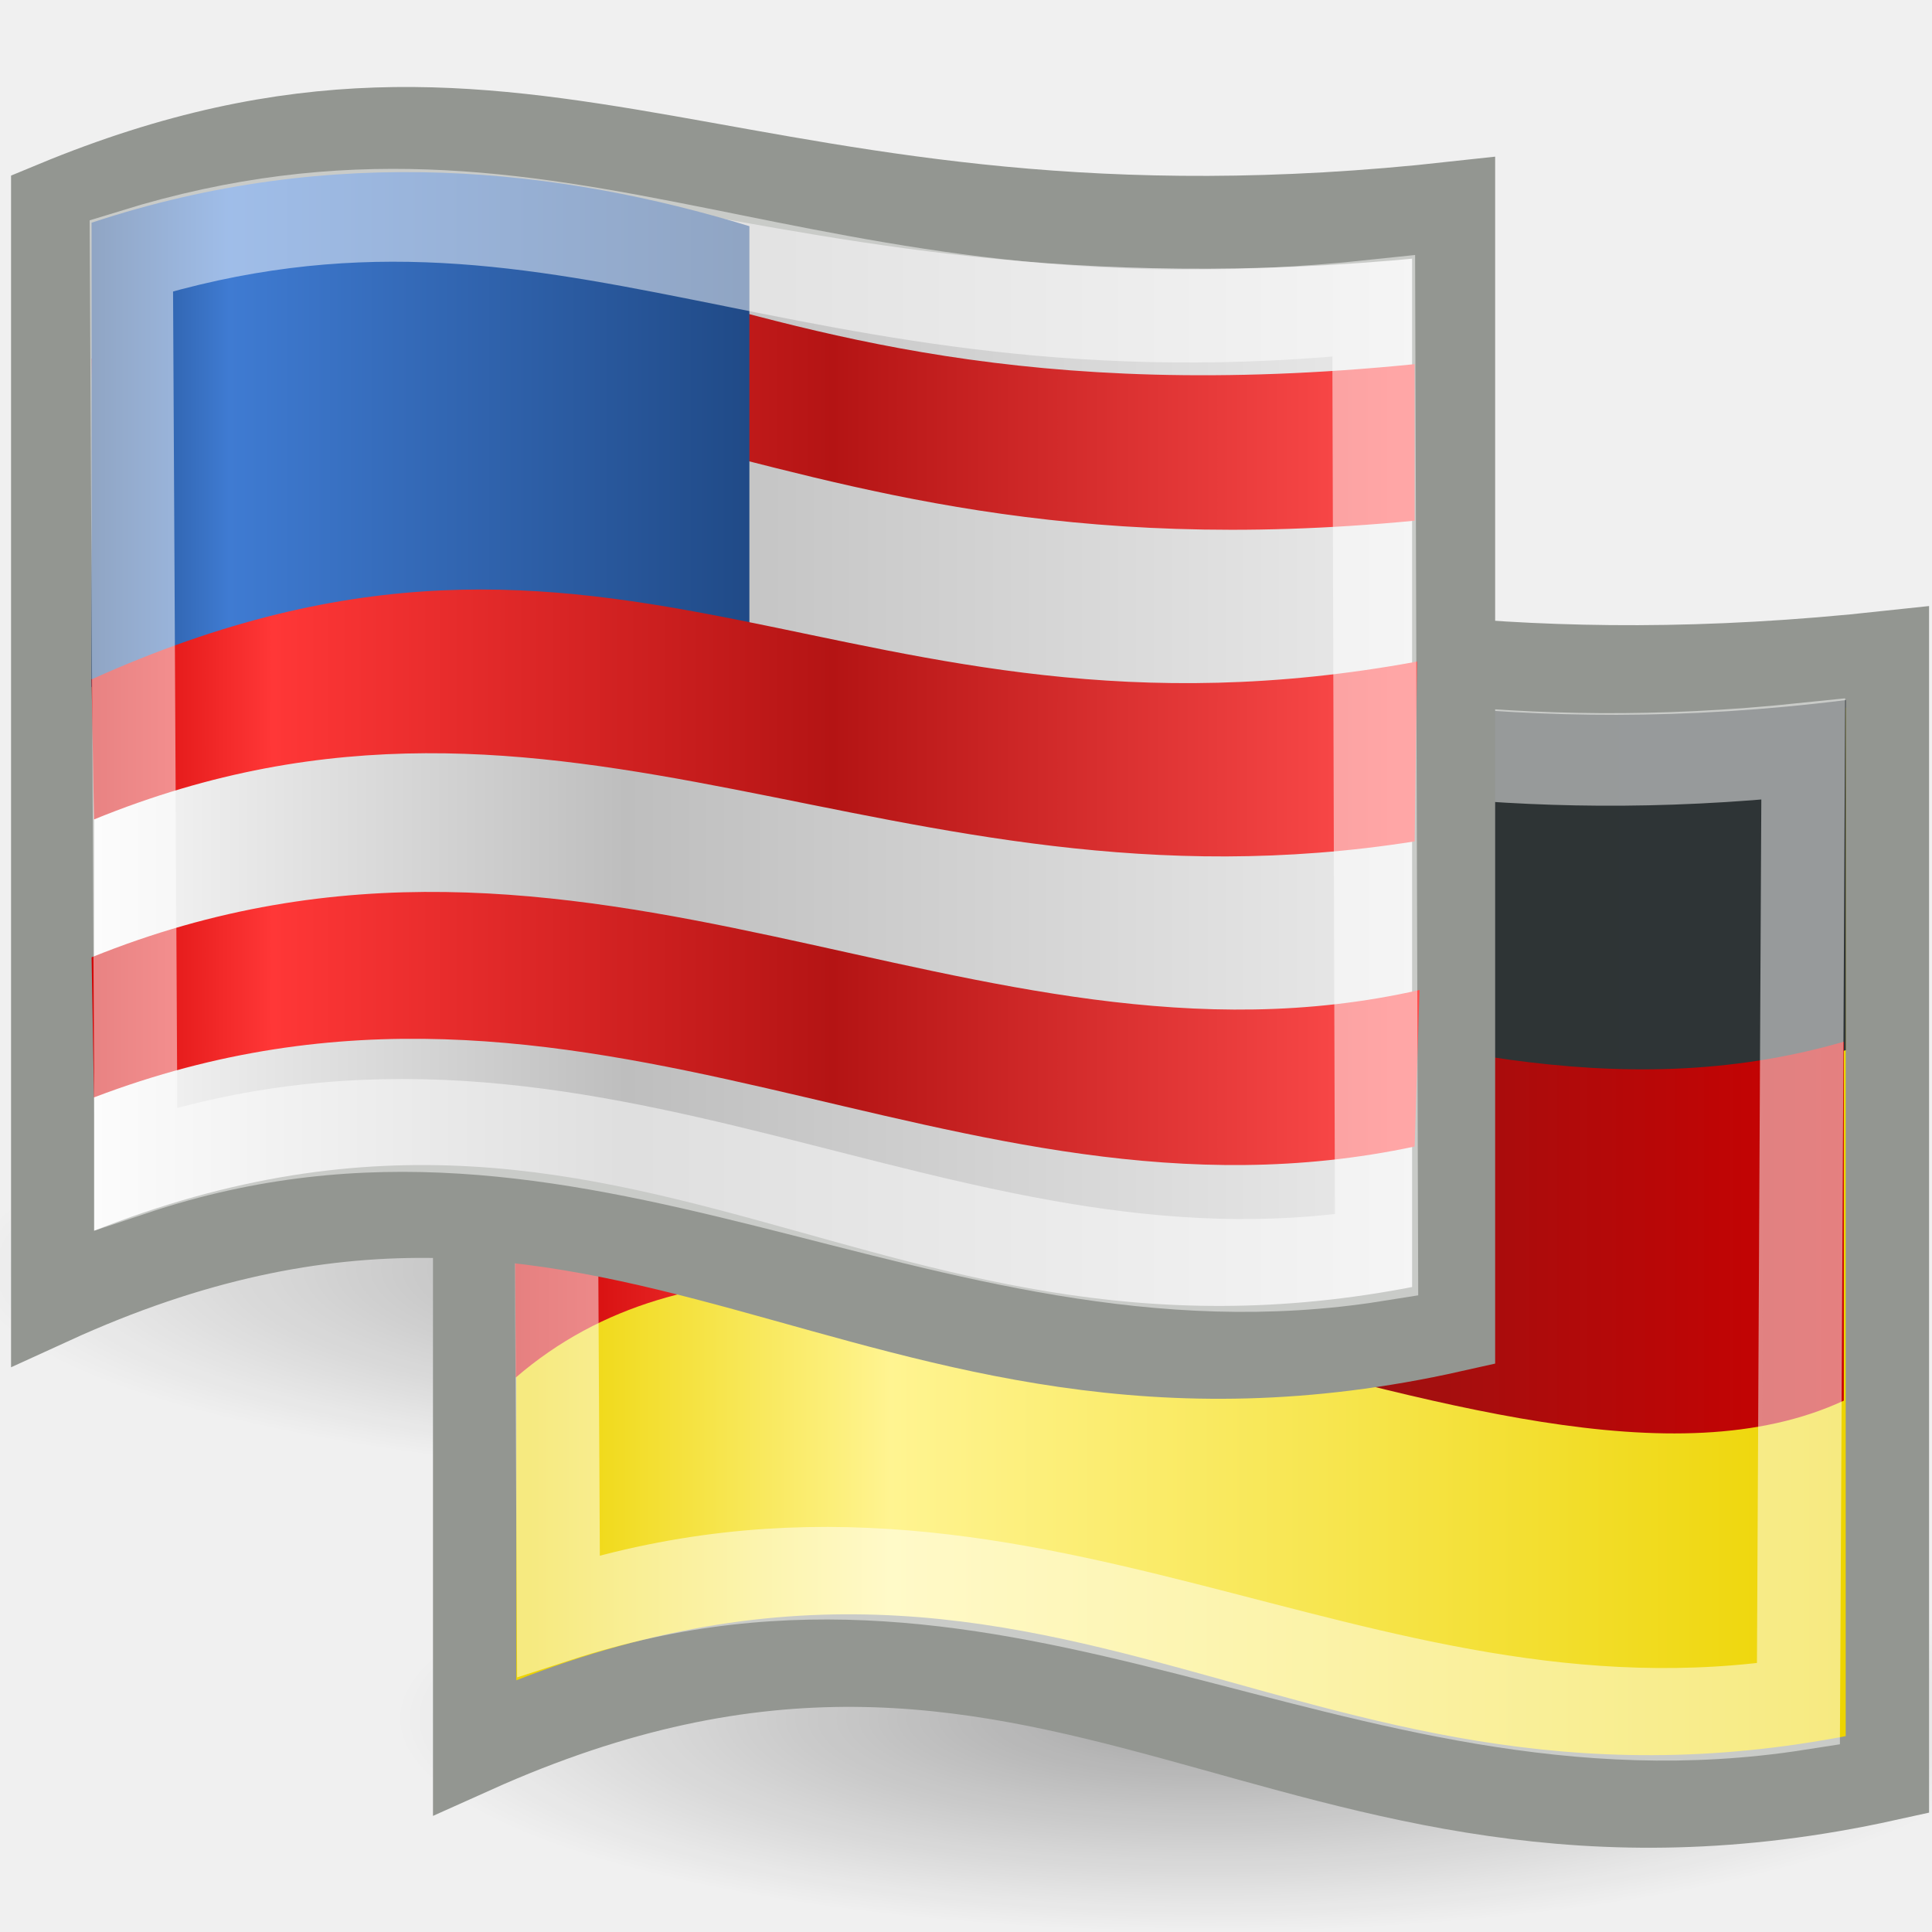
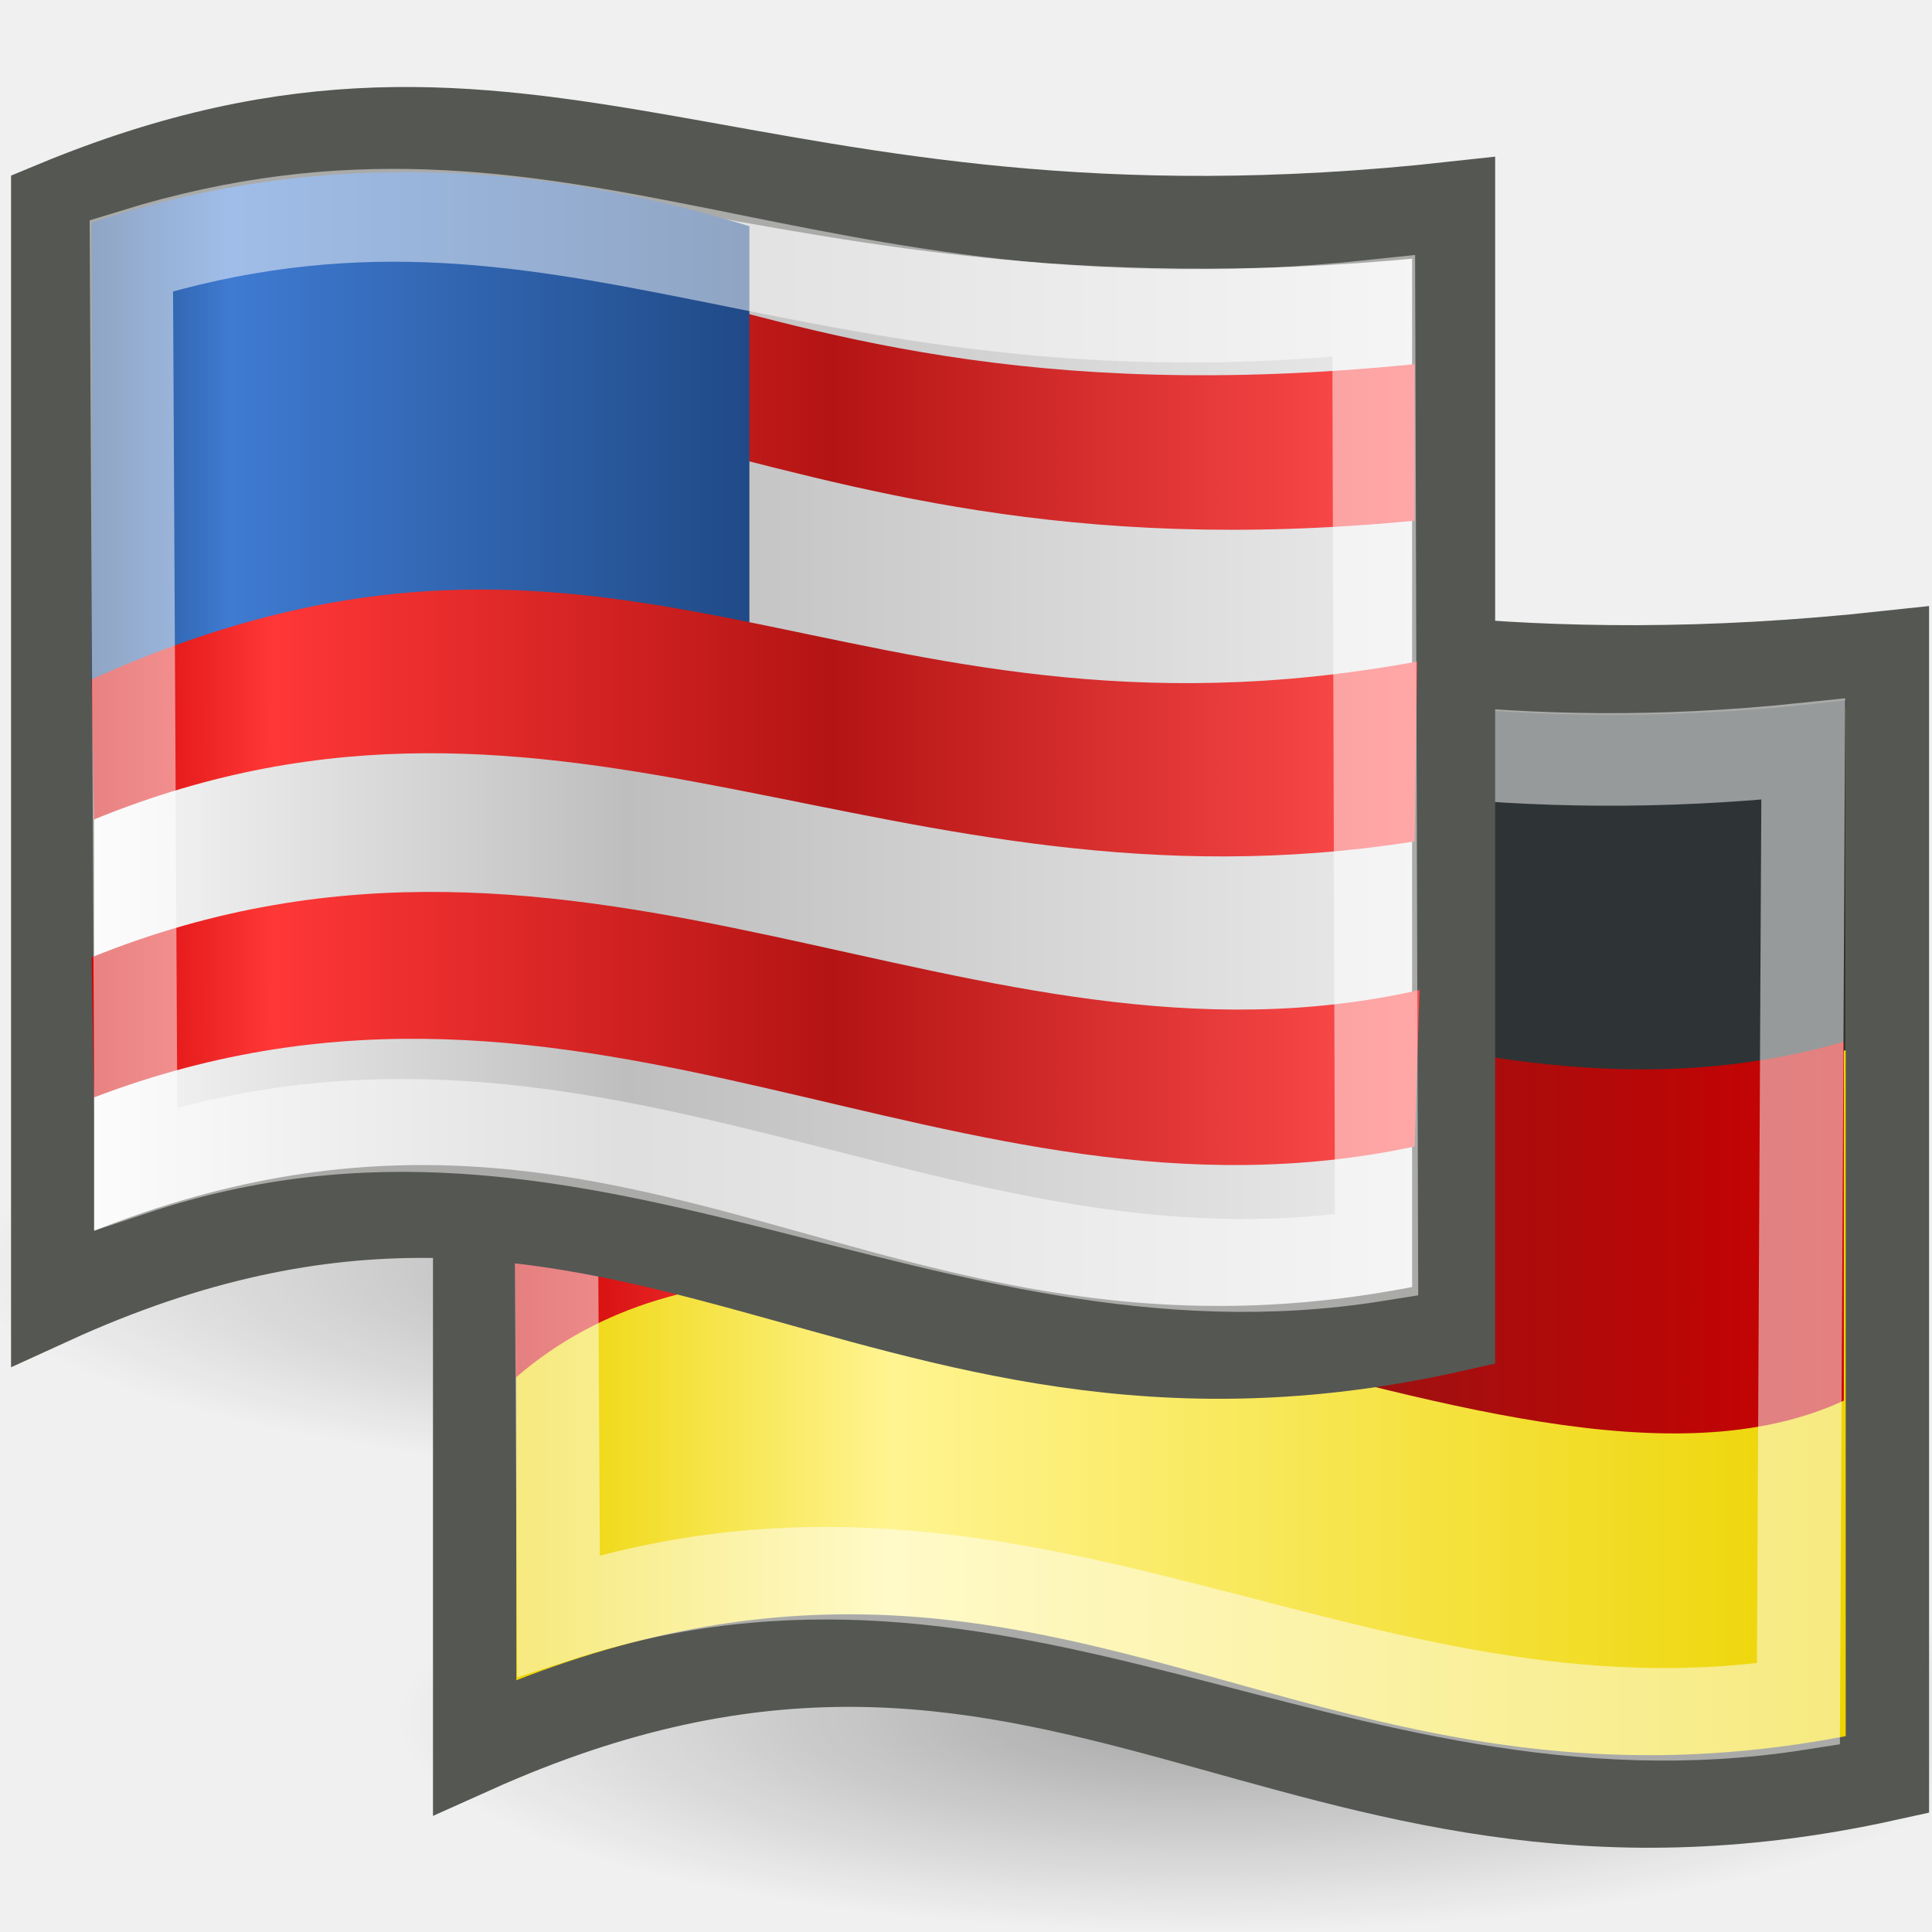
<svg xmlns="http://www.w3.org/2000/svg" xmlns:xlink="http://www.w3.org/1999/xlink" width="22" height="22" id="svg11300" version="1.0">
  <defs id="defs3">
    <linearGradient id="linearGradient16591">
      <stop style="stop-color:#000000;stop-opacity:1;" offset="0" id="stop16593" />
      <stop style="stop-color:#000000;stop-opacity:0;" offset="1" id="stop16595" />
    </linearGradient>
    <linearGradient id="linearGradient16542">
      <stop style="stop-color:#2e3436;stop-opacity:1;" offset="0" id="stop16544" />
      <stop id="stop16550" offset="0.273" style="stop-color:#7a888d;stop-opacity:1;" />
      <stop style="stop-color:#2e3435;stop-opacity:1;" offset="0.636" id="stop16554" />
      <stop style="stop-color:#2e3436;stop-opacity:1;" offset="1" id="stop16546" />
    </linearGradient>
    <linearGradient id="linearGradient16532">
      <stop style="stop-color:#cc0000;stop-opacity:1;" offset="0" id="stop16534" />
      <stop id="stop16540" offset="0.242" style="stop-color:#ff4747;stop-opacity:1;" />
      <stop style="stop-color:#9b1212;stop-opacity:1;" offset="0.61" id="stop16552" />
      <stop style="stop-color:#cc0000;stop-opacity:1;" offset="1" id="stop16536" />
    </linearGradient>
    <linearGradient id="linearGradient16522">
      <stop style="stop-color:#edd400;stop-opacity:1;" offset="0" id="stop16524" />
      <stop id="stop16530" offset="0.273" style="stop-color:#fff491;stop-opacity:1;" />
      <stop style="stop-color:#edd400;stop-opacity:1;" offset="1" id="stop16526" />
    </linearGradient>
-     <linearGradient id="linearGradient16514">
-       <stop id="stop16516" offset="0" style="stop-color:#ffffff;stop-opacity:1;" />
-       <stop style="stop-color:#bebebe;stop-opacity:1;" offset="0.424" id="stop16518" />
-       <stop id="stop16520" offset="1" style="stop-color:#ebebeb;stop-opacity:1;" />
-     </linearGradient>
    <linearGradient id="linearGradient16494">
      <stop style="stop-color:#204a87;stop-opacity:1;" offset="0" id="stop16496" />
      <stop id="stop16502" offset="0.212" style="stop-color:#3f7bd2;stop-opacity:1;" />
      <stop style="stop-color:#204a87;stop-opacity:1;" offset="1" id="stop16498" />
    </linearGradient>
    <linearGradient id="linearGradient16468">
      <stop style="stop-color:#cc0000;stop-opacity:1;" offset="0" id="stop16470" />
      <stop id="stop16476" offset="0.152" style="stop-color:#ff3737;stop-opacity:1;" />
      <stop style="stop-color:#b41414;stop-opacity:1;" offset="0.576" id="stop16478" />
      <stop style="stop-color:#ff4c4c;stop-opacity:1;" offset="1" id="stop16472" />
    </linearGradient>
    <linearGradient id="linearGradient16451">
      <stop style="stop-color:#ffffff;stop-opacity:1;" offset="0" id="stop16453" />
      <stop id="stop16459" offset="0.424" style="stop-color:#bebebe;stop-opacity:1;" />
      <stop style="stop-color:#ebebeb;stop-opacity:1;" offset="1" id="stop16455" />
    </linearGradient>
-     <linearGradient id="linearGradient11520">
-       <stop id="stop11522" offset="0" style="stop-color:#ffffff;stop-opacity:1;" />
-       <stop id="stop11524" offset="1" style="stop-color:#dcdcdc;stop-opacity:1;" />
-     </linearGradient>
-     <linearGradient id="linearGradient11508">
-       <stop id="stop11510" offset="0" style="stop-color:#000000;stop-opacity:1;" />
-       <stop id="stop11512" offset="1" style="stop-color:#000000;stop-opacity:0;" />
-     </linearGradient>
-     <linearGradient id="linearGradient11494">
-       <stop id="stop11496" offset="0" style="stop-color:#ef2929;stop-opacity:1;" />
-       <stop id="stop11498" offset="1" style="stop-color:#ef2929;stop-opacity:0;" />
-     </linearGradient>
-     <linearGradient id="linearGradient11415">
-       <stop id="stop11417" offset="0" style="stop-color:#204a87;stop-opacity:0;" />
-       <stop style="stop-color:#204a87;stop-opacity:1;" offset="0.5" id="stop11423" />
-       <stop id="stop11419" offset="1" style="stop-color:#204a87;stop-opacity:0;" />
-     </linearGradient>
-     <linearGradient id="linearGradient11399">
-       <stop id="stop11401" offset="0" style="stop-color:#000000;stop-opacity:1;" />
-       <stop id="stop11403" offset="1" style="stop-color:#000000;stop-opacity:0;" />
-     </linearGradient>
-     <linearGradient gradientTransform="translate(-60.28571,-0.285714)" y2="34.462" x2="43.616" y1="3.774" x1="15.828" gradientUnits="userSpaceOnUse" id="linearGradient11425" xlink:href="#linearGradient11415" />
-     <linearGradient gradientTransform="translate(-60.57143,0)" y2="39.034" x2="35.68" y1="9.346" x1="9.696" gradientUnits="userSpaceOnUse" id="linearGradient11427" xlink:href="#linearGradient11415" />
-     <linearGradient y2="33.462" x2="26.759" y1="19.774" x1="13.267" gradientTransform="translate(-60.85714,0.428571)" gradientUnits="userSpaceOnUse" id="linearGradient11439" xlink:href="#linearGradient11415" />
-     <radialGradient r="8.5" fy="39.143" fx="12.071" cy="39.143" cx="12.071" gradientTransform="matrix(1,0,0,0.487395,0,20.06483)" gradientUnits="userSpaceOnUse" id="radialGradient11441" xlink:href="#linearGradient11399" />
-     <radialGradient gradientTransform="matrix(1.243453,2.106784e-16,-2.106784e-16,1.243453,-6.713754,-3.742847)" gradientUnits="userSpaceOnUse" r="3.834" fy="15.048" fx="27.577" cy="15.048" cx="27.577" id="radialGradient11500" xlink:href="#linearGradient11494" />
-     <radialGradient r="3.834" fy="16.049" fx="27.577" cy="16.049" cx="27.577" gradientTransform="matrix(1.243453,2.106784e-16,-2.106784e-16,1.243453,-6.713754,-3.742847)" gradientUnits="userSpaceOnUse" id="radialGradient11504" xlink:href="#linearGradient11494" />
-     <radialGradient gradientUnits="userSpaceOnUse" gradientTransform="matrix(1,0,0,0.338462,2.166583e-14,29.48178)" r="6.566" fy="44.565" fx="30.204" cy="44.565" cx="30.204" id="radialGradient11514" xlink:href="#linearGradient11508" />
-     <radialGradient gradientTransform="matrix(1.995058,-1.651527e-32,0,1.995058,-24.32488,-35.70087)" gradientUnits="userSpaceOnUse" r="20.531" fy="35.878" fx="24.446" cy="35.878" cx="24.446" id="radialGradient11526" xlink:href="#linearGradient11520" />
-     <radialGradient r="6.566" fy="44.565" fx="30.204" cy="44.565" cx="30.204" gradientTransform="matrix(1,0,0,0.338462,3.185827e-15,29.48178)" gradientUnits="userSpaceOnUse" id="radialGradient11532" xlink:href="#linearGradient11508" />
-     <radialGradient xlink:href="#linearGradient11508" id="radialGradient1348" gradientUnits="userSpaceOnUse" gradientTransform="matrix(1,0,0,0.338462,-1.353344e-14,29.48178)" cx="30.204" cy="44.565" fx="30.204" fy="44.565" r="6.566" />
-     <radialGradient xlink:href="#linearGradient11520" id="radialGradient1350" gradientUnits="userSpaceOnUse" gradientTransform="matrix(1.995058,-1.651527e-32,0,1.995058,-24.32488,-35.70087)" cx="24.446" cy="35.878" fx="24.446" fy="35.878" r="20.531" />
-     <radialGradient xlink:href="#linearGradient11494" id="radialGradient1352" gradientUnits="userSpaceOnUse" gradientTransform="matrix(1.243453,2.106784e-16,-2.106784e-16,1.243453,-6.713754,-3.742847)" cx="27.577" cy="16.049" fx="27.577" fy="16.049" r="3.834" />
-     <radialGradient xlink:href="#linearGradient11494" id="radialGradient1354" gradientUnits="userSpaceOnUse" gradientTransform="matrix(1.243453,2.106784e-16,-2.106784e-16,1.243453,-6.713754,-3.742847)" cx="27.577" cy="15.048" fx="27.577" fy="15.048" r="3.834" />
-     <radialGradient xlink:href="#linearGradient11508" id="radialGradient1356" gradientUnits="userSpaceOnUse" gradientTransform="matrix(1,0,0,0.338462,2.220359e-14,29.48178)" cx="30.204" cy="44.565" fx="30.204" fy="44.565" r="6.566" />
-     <radialGradient xlink:href="#linearGradient11520" id="radialGradient1366" gradientUnits="userSpaceOnUse" gradientTransform="matrix(2.049266,-1.696401e-32,0,2.049266,-25.65002,-37.31089)" cx="24.446" cy="35.878" fx="24.446" fy="35.878" r="20.531" />
-     <linearGradient xlink:href="#linearGradient16451" id="linearGradient16457" x1="0.914" y1="16.711" x2="37.623" y2="16.711" gradientUnits="userSpaceOnUse" />
-     <linearGradient xlink:href="#linearGradient16451" id="linearGradient16464" gradientUnits="userSpaceOnUse" x1="0.914" y1="16.711" x2="37.623" y2="16.711" gradientTransform="matrix(0.98006,0,0,1,0.116103,0)" />
-     <linearGradient xlink:href="#linearGradient16468" id="linearGradient16474" x1="2" y1="23.791" x2="36" y2="23.791" gradientUnits="userSpaceOnUse" />
-     <linearGradient xlink:href="#linearGradient16468" id="linearGradient16482" gradientUnits="userSpaceOnUse" x1="2" y1="23.791" x2="36" y2="23.791" gradientTransform="translate(0,-5.624133)" />
-     <linearGradient xlink:href="#linearGradient16468" id="linearGradient16486" gradientUnits="userSpaceOnUse" gradientTransform="translate(0,-11.24827)" x1="2" y1="23.791" x2="36" y2="23.791" />
-     <linearGradient xlink:href="#linearGradient16468" id="linearGradient16490" gradientUnits="userSpaceOnUse" gradientTransform="translate(0,-16.8724)" x1="2" y1="23.791" x2="36" y2="23.791" />
-     <linearGradient xlink:href="#linearGradient16494" id="linearGradient16500" x1="2" y1="8.502" x2="19" y2="8.502" gradientUnits="userSpaceOnUse" />
-     <linearGradient xlink:href="#linearGradient16522" id="linearGradient16528" x1="11.002" y1="29.757" x2="46.999" y2="29.757" gradientUnits="userSpaceOnUse" />
-     <linearGradient xlink:href="#linearGradient16532" id="linearGradient16538" x1="11.977" y1="29.749" x2="46.139" y2="29.749" gradientUnits="userSpaceOnUse" />
-     <linearGradient xlink:href="#linearGradient16542" id="linearGradient16548" x1="11.977" y1="21.724" x2="46.139" y2="21.724" gradientUnits="userSpaceOnUse" />
-     <linearGradient xlink:href="#linearGradient16522" id="linearGradient16562" gradientUnits="userSpaceOnUse" x1="11.002" y1="29.757" x2="46.999" y2="29.757" />
-     <linearGradient xlink:href="#linearGradient16542" id="linearGradient16564" gradientUnits="userSpaceOnUse" x1="11.977" y1="21.724" x2="46.139" y2="21.724" />
-     <linearGradient xlink:href="#linearGradient16532" id="linearGradient16566" gradientUnits="userSpaceOnUse" x1="11.977" y1="29.749" x2="46.139" y2="29.749" />
    <linearGradient xlink:href="#linearGradient16451" id="linearGradient16577" gradientUnits="userSpaceOnUse" gradientTransform="matrix(0.98006,0,0,1,0.116103,-1.013404e-15)" x1="0.914" y1="16.711" x2="37.623" y2="16.711" />
    <linearGradient xlink:href="#linearGradient16468" id="linearGradient16579" gradientUnits="userSpaceOnUse" x1="2" y1="23.791" x2="36" y2="23.791" gradientTransform="matrix(1,0,0,1.411804,-1.515172e-16,-10.1146)" />
-     <linearGradient xlink:href="#linearGradient16468" id="linearGradient16581" gradientUnits="userSpaceOnUse" gradientTransform="translate(-1.823628e-16,-11.24827)" x1="2" y1="23.791" x2="36" y2="23.791" />
-     <linearGradient xlink:href="#linearGradient16468" id="linearGradient16583" gradientUnits="userSpaceOnUse" gradientTransform="matrix(1,0,0,1.411804,-1.592286e-16,-17.17765)" x1="2" y1="23.791" x2="36" y2="23.791" />
-     <linearGradient xlink:href="#linearGradient16468" id="linearGradient16585" gradientUnits="userSpaceOnUse" gradientTransform="matrix(1,0,0,1.411804,-1.746514e-16,-25.46774)" x1="2" y1="23.791" x2="36" y2="23.791" />
    <linearGradient xlink:href="#linearGradient16494" id="linearGradient16587" gradientUnits="userSpaceOnUse" x1="2" y1="8.502" x2="19" y2="8.502" gradientTransform="translate(0.442326,0.315947)" />
-     <radialGradient xlink:href="#linearGradient16591" id="radialGradient16597" cx="11.579" cy="37.393" fx="11.579" fy="37.393" r="16.882" gradientTransform="matrix(1,0,0,0.439791,1.047339e-15,20.94813)" gradientUnits="userSpaceOnUse" />
    <radialGradient xlink:href="#linearGradient16591" id="radialGradient4595" gradientUnits="userSpaceOnUse" gradientTransform="matrix(1,0,0,0.439791,2.091425e-15,20.94813)" cx="11.579" cy="37.393" fx="11.579" fy="37.393" r="16.882" />
    <linearGradient xlink:href="#linearGradient16468" id="linearGradient5598" gradientUnits="userSpaceOnUse" gradientTransform="matrix(1,0,0,1.411804,-1.360944e-16,-17.14025)" x1="2" y1="23.791" x2="36" y2="23.791" />
    <linearGradient xlink:href="#linearGradient16468" id="linearGradient5602" gradientUnits="userSpaceOnUse" gradientTransform="matrix(1,0,0,1.411804,-1.28383e-16,-24.52471)" x1="2" y1="23.791" x2="36" y2="23.791" />
-     <radialGradient xlink:href="#linearGradient16591" id="radialGradient5620" gradientUnits="userSpaceOnUse" gradientTransform="matrix(1,0,0,0.439791,2.529876e-15,20.94813)" cx="11.579" cy="37.393" fx="11.579" fy="37.393" r="16.882" />
-     <linearGradient xlink:href="#linearGradient16451" id="linearGradient5622" gradientUnits="userSpaceOnUse" gradientTransform="matrix(0.98006,0,0,1,0.116103,-1.123884e-15)" x1="0.914" y1="16.711" x2="37.623" y2="16.711" />
-     <linearGradient xlink:href="#linearGradient16468" id="linearGradient5624" gradientUnits="userSpaceOnUse" gradientTransform="matrix(1,0,0,1.411804,7.075341e-15,-10.1146)" x1="2" y1="23.791" x2="36" y2="23.791" />
-     <linearGradient xlink:href="#linearGradient16468" id="linearGradient5626" gradientUnits="userSpaceOnUse" gradientTransform="matrix(1,0,0,1.411804,7.098475e-15,-24.52471)" x1="2" y1="23.791" x2="36" y2="23.791" />
-     <linearGradient xlink:href="#linearGradient16494" id="linearGradient5628" gradientUnits="userSpaceOnUse" gradientTransform="translate(0.442326,0.315947)" x1="2" y1="8.502" x2="19" y2="8.502" />
-     <linearGradient xlink:href="#linearGradient16468" id="linearGradient5630" gradientUnits="userSpaceOnUse" gradientTransform="matrix(1,0,0,1.411804,7.090764e-15,-17.14025)" x1="2" y1="23.791" x2="36" y2="23.791" />
-     <linearGradient xlink:href="#linearGradient16468" id="linearGradient5634" gradientUnits="userSpaceOnUse" gradientTransform="matrix(0.494545,0,0,0.698201,-23.73774,-8.166052)" x1="2" y1="23.791" x2="36" y2="23.791" />
-     <linearGradient xlink:href="#linearGradient16494" id="linearGradient5637" gradientUnits="userSpaceOnUse" gradientTransform="matrix(0.494545,0,0,0.494545,-23.51899,0.466823)" x1="2" y1="8.502" x2="19" y2="8.502" />
-     <linearGradient xlink:href="#linearGradient16468" id="linearGradient5640" gradientUnits="userSpaceOnUse" gradientTransform="matrix(0.494545,0,0,0.698201,-23.73774,-11.818)" x1="2" y1="23.791" x2="36" y2="23.791" />
-     <linearGradient xlink:href="#linearGradient16468" id="linearGradient5643" gradientUnits="userSpaceOnUse" gradientTransform="matrix(0.494545,0,0,0.698201,-23.73774,-4.691552)" x1="2" y1="23.791" x2="36" y2="23.791" />
-     <linearGradient xlink:href="#linearGradient16532" id="linearGradient5650" gradientUnits="userSpaceOnUse" x1="11.977" y1="29.749" x2="46.139" y2="29.749" gradientTransform="matrix(0.494545,0,0,0.494545,19.4413,-1.219349)" />
-     <linearGradient xlink:href="#linearGradient16542" id="linearGradient5653" gradientUnits="userSpaceOnUse" x1="11.977" y1="21.724" x2="46.139" y2="21.724" gradientTransform="matrix(0.494545,0,0,0.494545,19.4413,-1.219349)" />
-     <linearGradient xlink:href="#linearGradient16522" id="linearGradient5656" gradientUnits="userSpaceOnUse" x1="11.002" y1="29.757" x2="46.999" y2="29.757" gradientTransform="matrix(0.494545,0,0,0.494545,19.4413,-1.219349)" />
-     <linearGradient xlink:href="#linearGradient16522" id="linearGradient5658" gradientUnits="userSpaceOnUse" gradientTransform="matrix(0.494545,0,0,0.494545,19.4413,-1.219349)" x1="-84.438" y1="20.82" x2="-50.913" y2="20.82" />
-     <linearGradient xlink:href="#linearGradient16542" id="linearGradient5664" gradientUnits="userSpaceOnUse" gradientTransform="matrix(0.494545,0,0,0.494545,-28.46518,-6.52154)" x1="11.977" y1="21.724" x2="46.139" y2="21.724" />
-     <linearGradient xlink:href="#linearGradient16532" id="linearGradient5666" gradientUnits="userSpaceOnUse" gradientTransform="matrix(0.494545,0,0,0.494545,-28.46518,-6.52154)" x1="11.977" y1="29.749" x2="46.139" y2="29.749" />
    <radialGradient xlink:href="#linearGradient16591" id="radialGradient5675" gradientUnits="userSpaceOnUse" gradientTransform="matrix(1,0,0,0.439791,1.663318e-14,20.94813)" cx="11.579" cy="37.393" fx="11.579" fy="37.393" r="16.882" />
    <linearGradient xlink:href="#linearGradient16522" id="linearGradient5677" gradientUnits="userSpaceOnUse" gradientTransform="matrix(0.50002,0,0,0.494545,19.91112,-1.219349)" x1="-84.438" y1="20.82" x2="-50.913" y2="20.82" />
    <linearGradient xlink:href="#linearGradient16542" id="linearGradient5679" gradientUnits="userSpaceOnUse" gradientTransform="matrix(0.500005,0,0,0.50134,-28.48511,-6.673407)" x1="11.977" y1="21.724" x2="46.139" y2="21.724" />
    <linearGradient xlink:href="#linearGradient16532" id="linearGradient5681" gradientUnits="userSpaceOnUse" gradientTransform="matrix(0.500005,0,0,0.494545,-28.48511,-6.52154)" x1="11.977" y1="29.749" x2="46.139" y2="29.749" />
  </defs>
  <g id="layer1">
    <path transform="matrix(0.608472,0,0,0.32754,2.873371,2.206154)" d="M 28.461 37.393 A 16.882 7.425 0 1 1  -5.303,37.393 A 16.882 7.425 0 1 1  28.461 37.393 z" id="path4593" style="opacity:0.313;color:#000000;fill:url(#radialGradient4595);fill-opacity:1;fill-rule:evenodd;stroke:none;stroke-width:1;stroke-linecap:butt;stroke-linejoin:miter;marker:none;marker-start:none;marker-mid:none;marker-end:none;stroke-miterlimit:4;stroke-dasharray:none;stroke-dashoffset:0;stroke-opacity:1;visibility:visible;display:block;overflow:visible" />
    <g id="g5668" transform="matrix(0.900477,0,0,1,26.11145,5.114152)">
      <path transform="matrix(0.608472,0,0,0.32754,-20.77309,2.206154)" d="M 28.461 37.393 A 16.882 7.425 0 1 1  -5.303,37.393 A 16.882 7.425 0 1 1  28.461 37.393 z" id="path5604" style="opacity:0.313;color:#000000;fill:url(#radialGradient5675);fill-opacity:1;fill-rule:evenodd;stroke:none;stroke-width:1;stroke-linecap:butt;stroke-linejoin:miter;marker:none;marker-start:none;marker-mid:none;marker-end:none;stroke-miterlimit:4;stroke-dasharray:none;stroke-dashoffset:0;stroke-opacity:1;visibility:visible;display:block;overflow:visible" />
-       <path style="opacity:1;color:#000000;fill:url(#linearGradient5677);fill-opacity:1;fill-rule:evenodd;stroke:#939691;stroke-width:1.054;stroke-linecap:butt;stroke-linejoin:miter;marker:none;marker-start:none;marker-mid:none;marker-end:none;stroke-miterlimit:4;stroke-dasharray:none;stroke-dashoffset:0;stroke-opacity:1;visibility:visible;display:block;overflow:visible" d="M -22.995,2.368 C -16.729,0.07 -14.327,3.267 -5.13,2.368 L -5.13,15.094 C -12.763,16.612 -15.68,11.822 -22.995,14.782 L -22.995,2.368 z " id="path5608" />
+       <path style="opacity:1;color:#000000;fill:url(#linearGradient5677);fill-opacity:1;fill-rule:evenodd;stroke:#555753;stroke-width:1.054;stroke-linecap:butt;stroke-linejoin:miter;marker:none;marker-start:none;marker-mid:none;marker-end:none;stroke-miterlimit:4;stroke-dasharray:none;stroke-dashoffset:0;stroke-opacity:1;visibility:visible;display:block;overflow:visible" d="M -22.995,2.368 C -16.729,0.07 -14.327,3.267 -5.13,2.368 L -5.13,15.094 C -12.763,16.612 -15.68,11.822 -22.995,14.782 L -22.995,2.368 z " id="path5608" />
      <path style="color:#000000;fill:url(#linearGradient5679);fill-opacity:1;fill-rule:evenodd;stroke:none;stroke-width:1;stroke-linecap:butt;stroke-linejoin:miter;marker:none;marker-start:none;marker-mid:none;marker-end:none;stroke-miterlimit:4;stroke-dasharray:none;stroke-dashoffset:0;stroke-opacity:1;visibility:visible;display:block;overflow:visible" d="M -22.497,2.59 L -22.475,6.667 C -16.397,4.691 -11.917,8.265 -5.656,6.845 L -5.656,2.858 C -13.944,3.791 -17.445,0.43 -22.497,2.59 z " id="path5660" />
      <path id="path5662" d="M -22.497,6.638 L -22.475,10.572 C -18.144,7.207 -9.967,12.627 -5.681,10.835 L -5.681,6.748 C -11.489,8.26 -16.506,3.676 -22.497,6.638 z " style="color:#000000;fill:url(#linearGradient5681);fill-opacity:1;fill-rule:evenodd;stroke:none;stroke-width:1;stroke-linecap:butt;stroke-linejoin:miter;marker:none;marker-start:none;marker-mid:none;marker-end:none;stroke-miterlimit:4;stroke-dasharray:none;stroke-dashoffset:0;stroke-opacity:1;visibility:visible;display:block;overflow:visible" />
      <path id="path5618" d="M -21.996,2.933 C -16.437,1.421 -13.589,4.111 -6.194,3.417 L -6.255,14.29 C -11.872,15.08 -16.043,11.554 -21.935,13.284 L -21.996,2.933 z " style="opacity:0.5;color:#000000;fill:none;fill-opacity:1;fill-rule:evenodd;stroke:#ffffff;stroke-width:1.054;stroke-linecap:butt;stroke-linejoin:miter;marker:none;marker-start:none;marker-mid:none;marker-end:none;stroke-miterlimit:4;stroke-dashoffset:0;stroke-opacity:1;visibility:visible;display:block;overflow:visible" />
    </g>
    <g id="g16568" transform="matrix(0.442295,0,0,0.494545,-6.561542e-2,0.310573)">
-       <path id="rect15576" d="M 1.502,4.159 C 14.033,-0.486 19.182,5.978 37.573,4.159 L 37.573,29.894 C 22.308,32.962 16.131,23.277 1.502,29.262 L 1.502,4.159 z " style="color:#000000;fill:url(#linearGradient16577);fill-opacity:1;fill-rule:evenodd;stroke:#939691;stroke-width:2.138;stroke-linecap:butt;stroke-linejoin:miter;marker:none;marker-start:none;marker-mid:none;marker-end:none;stroke-miterlimit:4;stroke-dashoffset:0;stroke-opacity:1;visibility:visible;display:block;overflow:visible" />
+       <path id="rect15576" d="M 1.502,4.159 C 14.033,-0.486 19.182,5.978 37.573,4.159 L 37.573,29.894 C 22.308,32.962 16.131,23.277 1.502,29.262 L 1.502,4.159 z " style="color:#000000;fill:url(#linearGradient16577);fill-opacity:1;fill-rule:evenodd;stroke:#555753;stroke-width:2.138;stroke-linecap:butt;stroke-linejoin:miter;marker:none;marker-start:none;marker-mid:none;marker-end:none;stroke-miterlimit:4;stroke-dashoffset:0;stroke-opacity:1;visibility:visible;display:block;overflow:visible" />
      <path id="path16466" d="M 2.569,24.64 C 15.327,20.291 24.631,28.045 36.569,25.771 L 36.695,22.167 C 25.188,24.501 15.275,16.794 2.506,21.415 L 2.569,24.64 z " style="opacity:1;color:#000000;fill:url(#linearGradient16579);fill-opacity:1;fill-rule:evenodd;stroke:none;stroke-width:1;stroke-linecap:butt;stroke-linejoin:miter;marker:none;marker-start:none;marker-mid:none;marker-end:none;stroke-miterlimit:4;stroke-dasharray:none;stroke-dashoffset:0;stroke-opacity:1;visibility:visible;display:block;overflow:visible" />
      <path id="path5600" d="M 2.569,10.855 C 14.727,5.076 18.536,12.92 36.569,11.361 L 36.569,7.757 C 16.568,9.555 14.475,1.044 2.506,7.631 L 2.569,10.855 z " style="opacity:1;color:#000000;fill:url(#linearGradient5602);fill-opacity:1;fill-rule:evenodd;stroke:none;stroke-width:1;stroke-linecap:butt;stroke-linejoin:miter;marker:none;marker-start:none;marker-mid:none;marker-end:none;stroke-miterlimit:4;stroke-dasharray:none;stroke-dashoffset:0;stroke-opacity:1;visibility:visible;display:block;overflow:visible" />
      <path id="path16492" d="M 2.506,4.5 C 2.506,4.5 2.506,15.191 2.506,15.191 C 6.971,13.495 12.453,13.229 19.442,13.942 L 19.442,4.58 C 14.617,3.262 8.786,2.642 2.506,4.5 z " style="opacity:1;color:#000000;fill:url(#linearGradient16587);fill-opacity:1;fill-rule:evenodd;stroke:none;stroke-width:1;stroke-linecap:butt;stroke-linejoin:miter;marker:none;marker-start:none;marker-mid:none;marker-end:none;stroke-miterlimit:4;stroke-dasharray:none;stroke-dashoffset:0;stroke-opacity:1;visibility:visible;display:block;overflow:visible" />
      <path style="opacity:1;color:#000000;fill:url(#linearGradient5598);fill-opacity:1;fill-rule:evenodd;stroke:none;stroke-width:1;stroke-linecap:butt;stroke-linejoin:miter;marker:none;marker-start:none;marker-mid:none;marker-end:none;stroke-miterlimit:4;stroke-dasharray:none;stroke-dashoffset:0;stroke-opacity:1;visibility:visible;display:block;overflow:visible" d="M 2.569,18.24 C 14.727,13.801 23.033,20.662 36.569,18.745 L 36.632,14.605 C 21.927,17.029 16.174,9.501 2.506,15.015 L 2.569,18.24 z " id="path5596" />
      <path style="opacity:0.5;color:#000000;fill:none;fill-opacity:1;fill-rule:evenodd;stroke:#ffffff;stroke-width:2.138;stroke-linecap:butt;stroke-linejoin:miter;marker:none;marker-start:none;marker-mid:none;marker-end:none;stroke-miterlimit:4;stroke-dashoffset:0;stroke-opacity:1;visibility:visible;display:block;overflow:visible" d="M 3.53,5.258 C 14.644,2.189 20.731,7.83 35.516,6.419 L 35.589,28.271 C 24.36,29.874 15.431,22.76 3.652,26.273 L 3.53,5.258 z " id="path16462" />
    </g>
  </g>
</svg>
